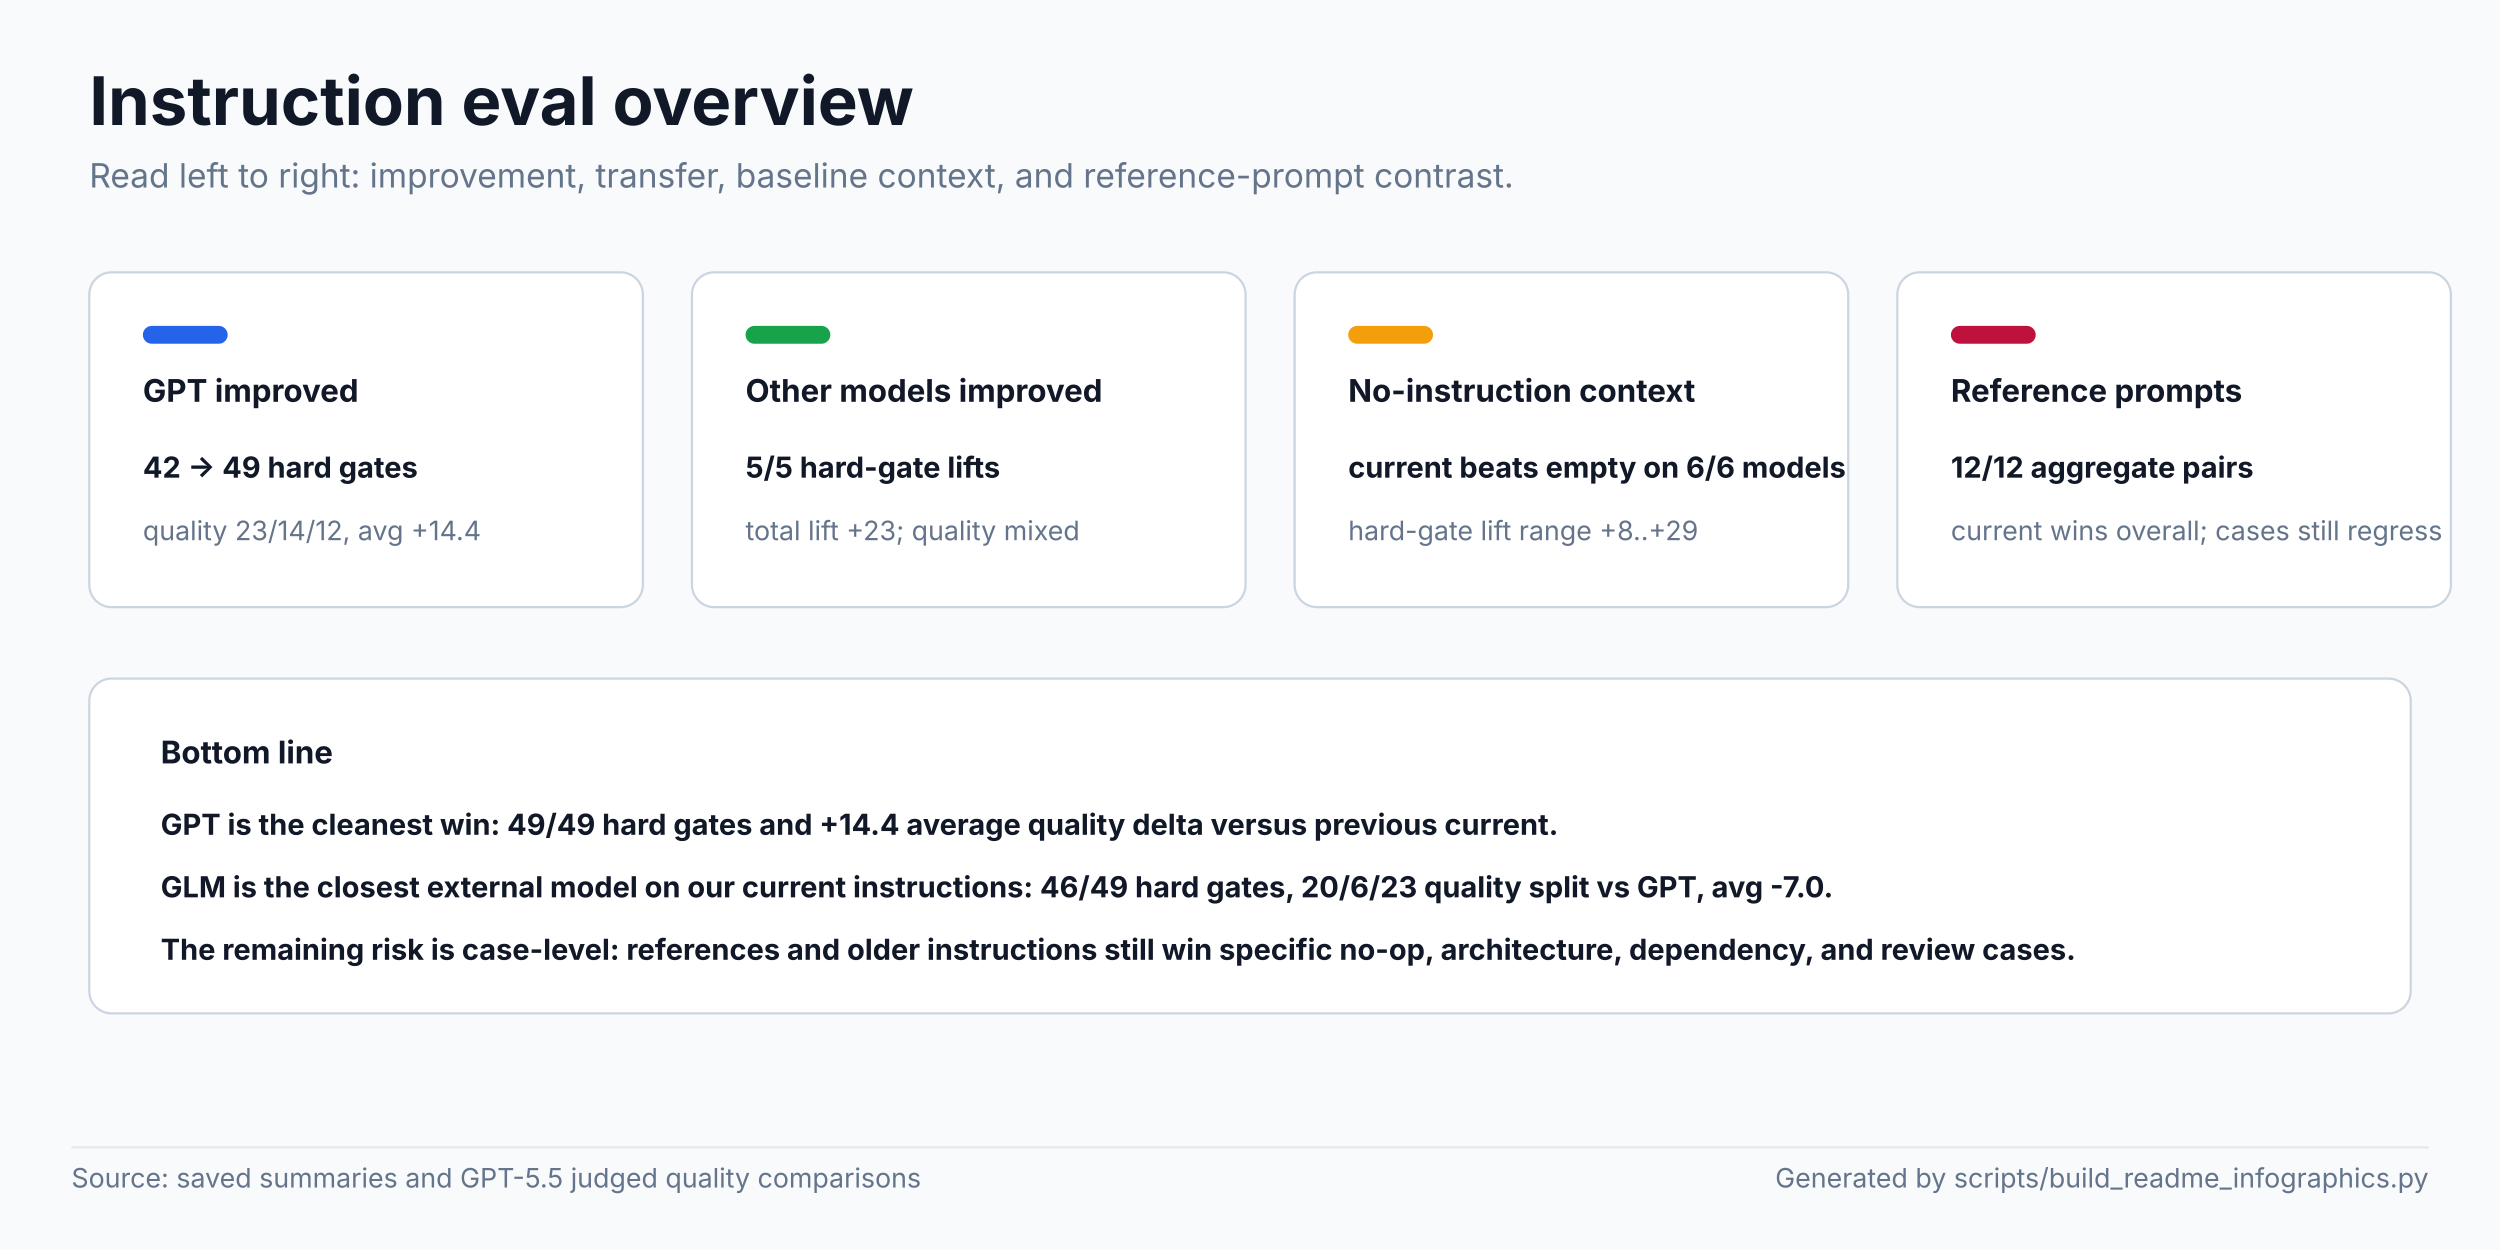
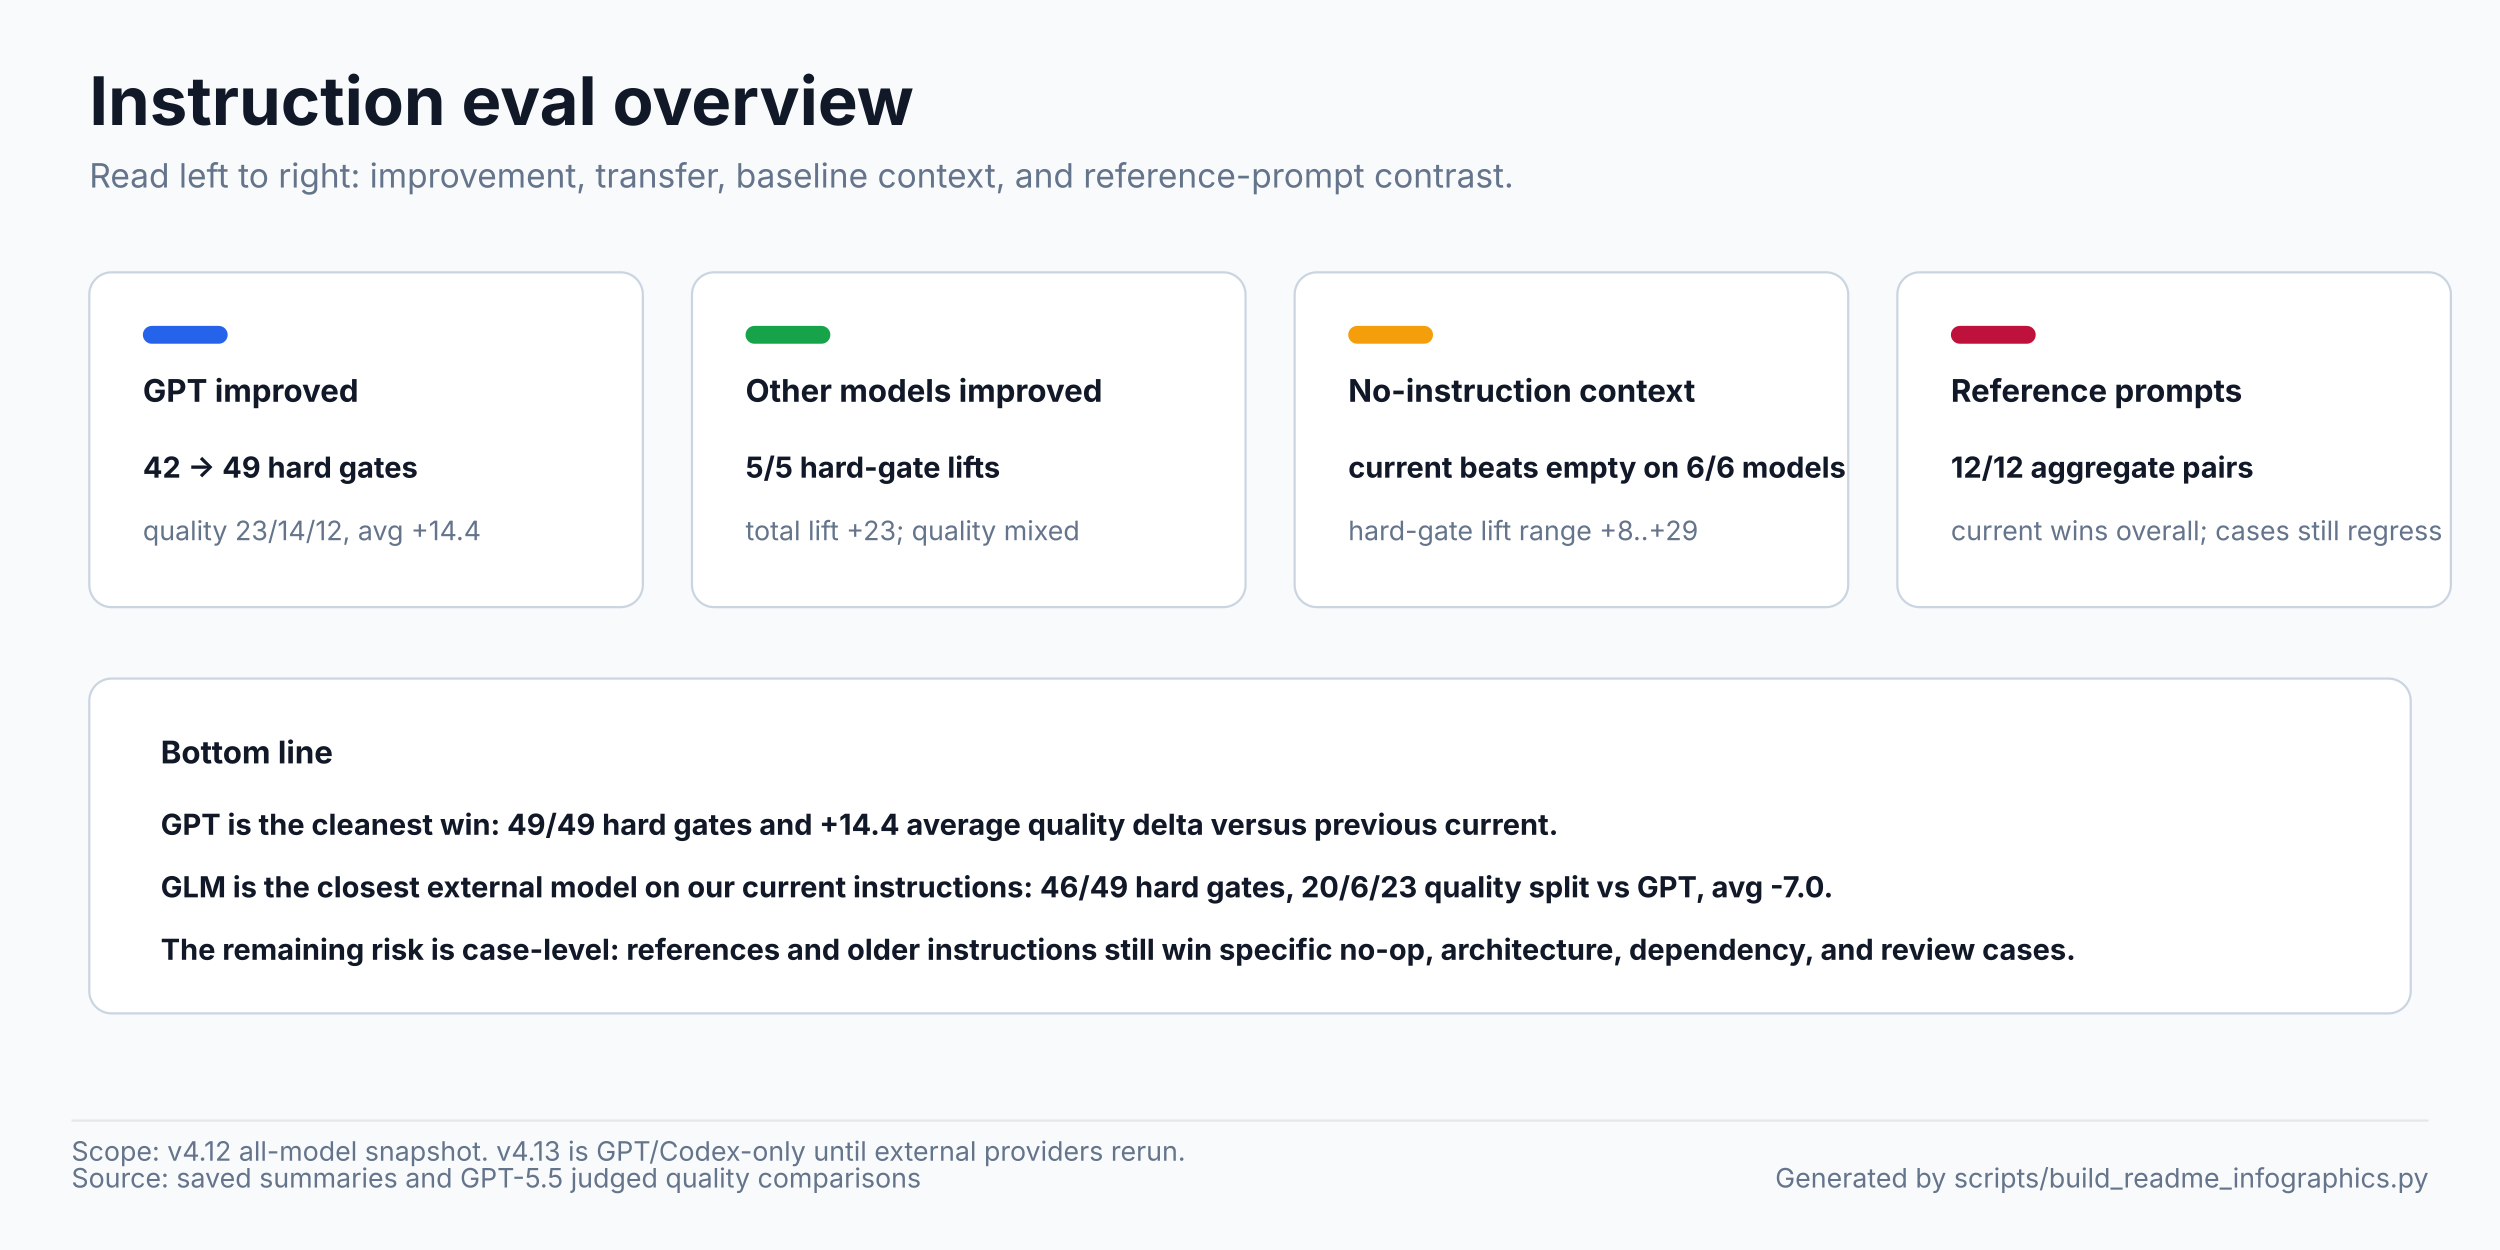
<svg xmlns="http://www.w3.org/2000/svg" width="1120" height="560" viewBox="0 0 1120 560" role="img" aria-labelledby="title desc">
  <style>
text{font-family:-apple-system,BlinkMacSystemFont,'Segoe UI',sans-serif;letter-spacing:0}
.title{font-size:30px;font-weight:700;fill:#111827}
.subtitle{font-size:15px;fill:#64748b}
.label{font-size:14px;font-weight:700;fill:#111827}
.small{font-size:12px;fill:#64748b}
.value{font-size:13px;font-weight:700;fill:#111827}
.axis{font-size:11px;fill:#64748b}
.cell{font-size:11px;font-weight:700;fill:#111827}
</style>
  <rect x="0" y="0" width="1120" height="560" fill="#f8fafc" />
  <text x="40.0" y="56.0" class="title">Instruction eval overview</text>
  <text x="40.0" y="84.0" class="subtitle">Read left to right: improvement, transfer, baseline context, and reference-prompt contrast.</text>
  <rect x="40.0" y="122.0" width="248.0" height="150.0" rx="10.0" fill="#ffffff" stroke="#cbd5e1" />
  <rect x="64.0" y="146.0" width="38.0" height="8.0" rx="4.0" fill="#2563eb" />
  <text x="64.0" y="180.0" class="label">GPT improved</text>
  <text x="64.0" y="214.0" class="value">42 -&gt; 49 hard gates</text>
  <text x="64.0" y="242.0" class="small">quality 23/14/12, avg +14.4</text>
  <rect x="310.0" y="122.0" width="248.0" height="150.0" rx="10.0" fill="#ffffff" stroke="#cbd5e1" />
  <rect x="334.0" y="146.0" width="38.0" height="8.0" rx="4.0" fill="#16a34a" />
  <text x="334.0" y="180.0" class="label">Other models improved</text>
  <text x="334.0" y="214.0" class="value">5/5 hard-gate lifts</text>
  <text x="334.0" y="242.0" class="small">total lift +23; quality mixed</text>
  <rect x="580.0" y="122.0" width="248.0" height="150.0" rx="10.0" fill="#ffffff" stroke="#cbd5e1" />
  <rect x="604.0" y="146.0" width="38.0" height="8.0" rx="4.0" fill="#f59e0b" />
  <text x="604.0" y="180.0" class="label">No-instruction context</text>
  <text x="604.0" y="214.0" class="value">current beats empty on 6/6 models</text>
  <text x="604.0" y="242.0" class="small">hard-gate lift range +8..+29</text>
  <rect x="850.0" y="122.0" width="248.0" height="150.0" rx="10.0" fill="#ffffff" stroke="#cbd5e1" />
  <rect x="874.0" y="146.0" width="38.0" height="8.0" rx="4.0" fill="#be123c" />
  <text x="874.0" y="180.0" class="label">Reference prompts</text>
  <text x="874.0" y="214.0" class="value">12/12 aggregate pairs</text>
  <text x="874.0" y="242.0" class="small">current wins overall; cases still regress</text>
  <rect x="40.0" y="304.0" width="1040.0" height="150.0" rx="10.0" fill="#ffffff" stroke="#cbd5e1" />
  <text x="72.0" y="342.0" class="label">Bottom line</text>
  <text x="72.0" y="374.0" class="value">GPT is the cleanest win: 49/49 hard gates and +14.4 average quality delta versus previous current.</text>
  <text x="72.0" y="402.0" class="value">GLM is the closest external model on our current instructions: 46/49 hard gates, 20/6/23 quality split vs GPT, avg -7.0.</text>
  <text x="72.0" y="430.0" class="value">The remaining risk is case-level: references and older instructions still win specific no-op, architecture, dependency, and review cases.</text>
-   <line x1="32.0" y1="514.0" x2="1088.0" y2="514.0" stroke="#e5e7eb" stroke-width="1" />
+   <line x1="32.0" y1="502.0" x2="1088.0" y2="502.0" stroke="#e5e7eb" stroke-width="1" />
+   <text x="32.0" y="520.0" class="small">Scope: v4.12 all-model snapshot. v4.13 is GPT/Codex-only until external providers rerun.</text>
  <text x="32.0" y="532.0" class="small">Source: saved summaries and GPT-5.5 judged quality comparisons</text>
  <text x="1088.0" y="532.0" class="small" text-anchor="end">Generated by scripts/build_readme_infographics.py</text>
</svg>
